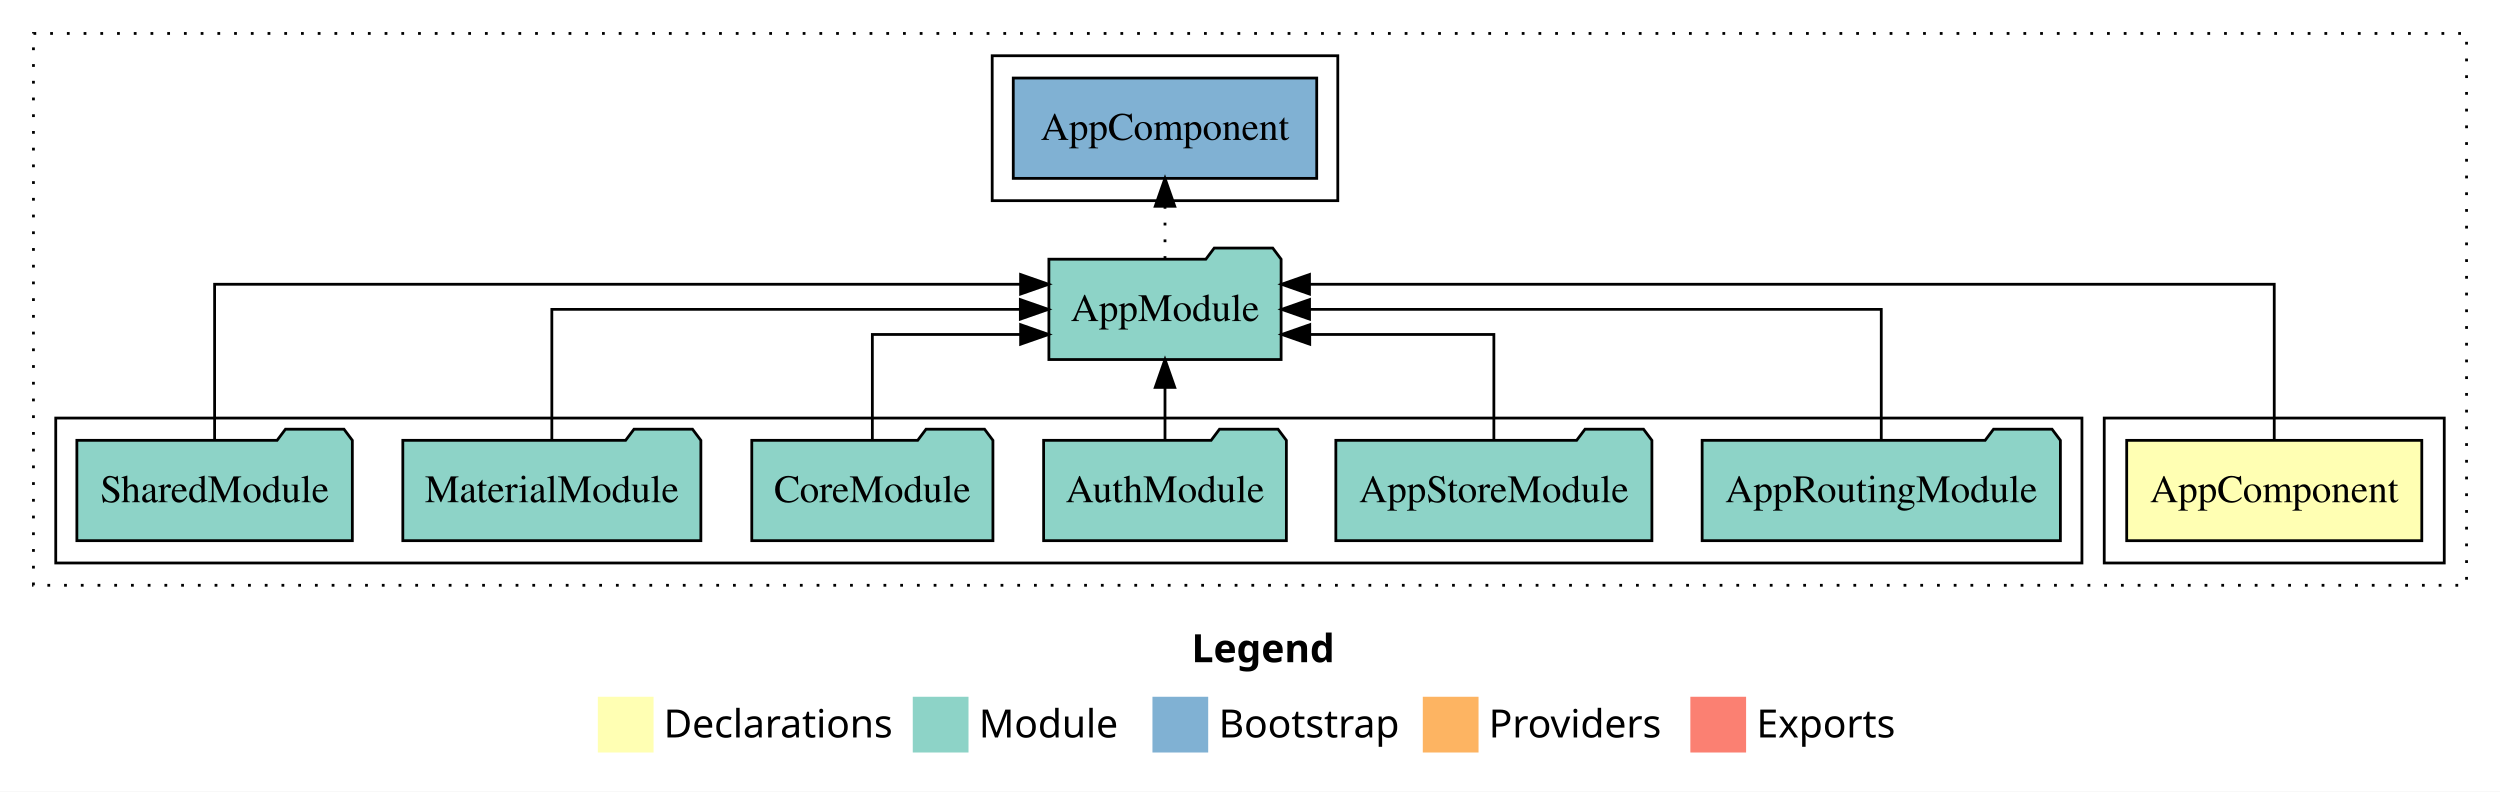
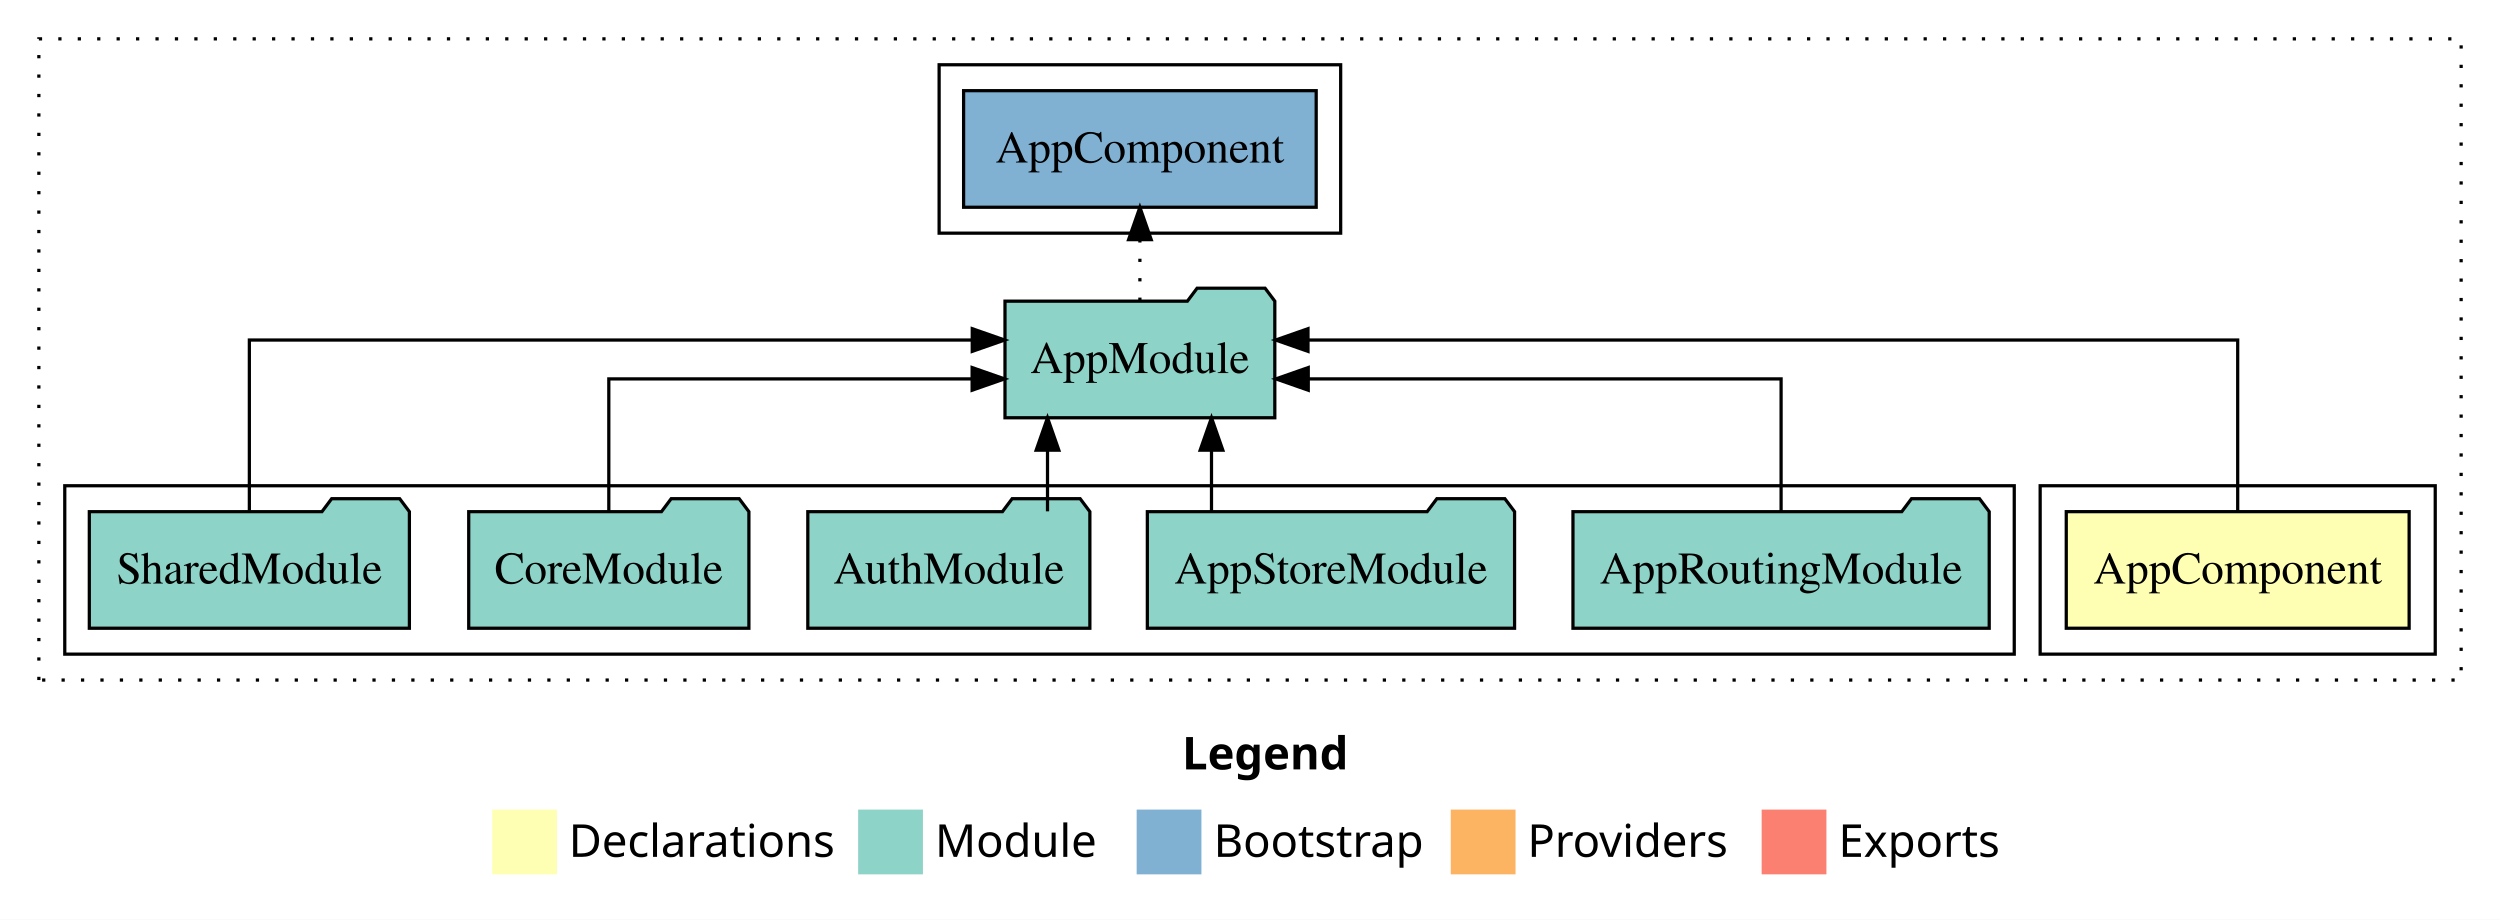
- <svg xmlns="http://www.w3.org/2000/svg" width="897pt" height="284pt" viewBox="0.00 0.00 897.00 284.00">
+ <svg xmlns="http://www.w3.org/2000/svg" width="772pt" height="284pt" viewBox="0.00 0.00 772.00 284.00">
  <g id="graph0" class="graph" transform="scale(1 1) rotate(0) translate(4 280)">
-     <polygon fill="white" stroke="transparent" points="-4,4 -4,-280 893,-280 893,4 -4,4" />
-     <text text-anchor="start" x="423.51" y="-42.4" font-family="sans-serif" font-weight="bold" font-size="14.00">Legend</text>
-     <polygon fill="#ffffb3" stroke="transparent" points="210.5,-10 210.5,-30 230.5,-30 230.5,-10 210.5,-10" />
-     <text text-anchor="start" x="234.13" y="-15.4" font-family="sans-serif" font-size="14.00">  Declarations</text>
-     <polygon fill="#8dd3c7" stroke="transparent" points="323.5,-10 323.5,-30 343.5,-30 343.5,-10 323.5,-10" />
-     <text text-anchor="start" x="347.23" y="-15.4" font-family="sans-serif" font-size="14.00">  Module</text>
-     <polygon fill="#80b1d3" stroke="transparent" points="409.5,-10 409.5,-30 429.5,-30 429.5,-10 409.5,-10" />
-     <text text-anchor="start" x="433.28" y="-15.4" font-family="sans-serif" font-size="14.00">  Bootstrap</text>
-     <polygon fill="#fdb462" stroke="transparent" points="506.5,-10 506.5,-30 526.5,-30 526.5,-10 506.5,-10" />
-     <text text-anchor="start" x="530.17" y="-15.4" font-family="sans-serif" font-size="14.00">  Providers</text>
-     <polygon fill="#fb8072" stroke="transparent" points="602.5,-10 602.5,-30 622.5,-30 622.5,-10 602.5,-10" />
-     <text text-anchor="start" x="626.23" y="-15.4" font-family="sans-serif" font-size="14.00">  Exports</text>
+     <polygon fill="white" stroke="transparent" points="-4,4 -4,-280 768,-280 768,4 -4,4" />
+     <text text-anchor="start" x="361.01" y="-42.4" font-family="sans-serif" font-weight="bold" font-size="14.00">Legend</text>
+     <polygon fill="#ffffb3" stroke="transparent" points="148,-10 148,-30 168,-30 168,-10 148,-10" />
+     <text text-anchor="start" x="171.63" y="-15.4" font-family="sans-serif" font-size="14.00">  Declarations</text>
+     <polygon fill="#8dd3c7" stroke="transparent" points="261,-10 261,-30 281,-30 281,-10 261,-10" />
+     <text text-anchor="start" x="284.73" y="-15.4" font-family="sans-serif" font-size="14.00">  Module</text>
+     <polygon fill="#80b1d3" stroke="transparent" points="347,-10 347,-30 367,-30 367,-10 347,-10" />
+     <text text-anchor="start" x="370.78" y="-15.4" font-family="sans-serif" font-size="14.00">  Bootstrap</text>
+     <polygon fill="#fdb462" stroke="transparent" points="444,-10 444,-30 464,-30 464,-10 444,-10" />
+     <text text-anchor="start" x="467.67" y="-15.4" font-family="sans-serif" font-size="14.00">  Providers</text>
+     <polygon fill="#fb8072" stroke="transparent" points="540,-10 540,-30 560,-30 560,-10 540,-10" />
+     <text text-anchor="start" x="563.73" y="-15.4" font-family="sans-serif" font-size="14.00">  Exports</text>
    <g id="clust1" class="cluster">
-       <polygon fill="none" stroke="black" stroke-dasharray="1,5" points="8,-70 8,-268 881,-268 881,-70 8,-70" />
+       <polygon fill="none" stroke="black" stroke-dasharray="1,5" points="8,-70 8,-268 756,-268 756,-70 8,-70" />
    </g>
    <g id="clust2" class="cluster">
-       <polygon fill="none" stroke="black" points="751,-78 751,-130 873,-130 873,-78 751,-78" />
+       <polygon fill="none" stroke="black" points="626,-78 626,-130 748,-130 748,-78 626,-78" />
    </g>
    <g id="clust4" class="cluster">
-       <polygon fill="none" stroke="black" points="16,-78 16,-130 743,-130 743,-78 16,-78" />
+       <polygon fill="none" stroke="black" points="16,-78 16,-130 618,-130 618,-78 16,-78" />
    </g>
    <g id="clust6" class="cluster">
-       <polygon fill="none" stroke="black" points="352,-208 352,-260 476,-260 476,-208 352,-208" />
+       <polygon fill="none" stroke="black" points="286,-208 286,-260 410,-260 410,-208 286,-208" />
    </g>
    <g id="node1" class="node">
-       <polygon fill="#ffffb3" stroke="black" points="864.94,-122 759.06,-122 759.06,-86 864.94,-86 864.94,-122" />
-       <text text-anchor="middle" x="812" y="-99.8" font-family="Times,serif" font-size="14.00">AppComponent</text>
+       <polygon fill="#ffffb3" stroke="black" points="739.94,-122 634.06,-122 634.06,-86 739.94,-86 739.94,-122" />
+       <text text-anchor="middle" x="687" y="-99.8" font-family="Times,serif" font-size="14.00">AppComponent</text>
    </g>
    <g id="node2" class="node">
-       <polygon fill="#8dd3c7" stroke="black" points="455.66,-187 452.66,-191 431.66,-191 428.66,-187 372.34,-187 372.34,-151 455.66,-151 455.66,-187" />
-       <text text-anchor="middle" x="414" y="-164.8" font-family="Times,serif" font-size="14.00">AppModule</text>
+       <polygon fill="#8dd3c7" stroke="black" points="389.66,-187 386.66,-191 365.66,-191 362.66,-187 306.34,-187 306.34,-151 389.66,-151 389.66,-187" />
+       <text text-anchor="middle" x="348" y="-164.8" font-family="Times,serif" font-size="14.00">AppModule</text>
    </g>
    <g id="edge1" class="edge">
-       <path fill="none" stroke="black" d="M812,-122.29C812,-144.21 812,-178 812,-178 812,-178 465.84,-178 465.84,-178" />
-       <polygon fill="black" stroke="black" points="465.84,-174.5 455.84,-178 465.84,-181.5 465.84,-174.5" />
+       <path fill="none" stroke="black" d="M687,-122.28C687,-143.32 687,-175 687,-175 687,-175 399.91,-175 399.91,-175" />
+       <polygon fill="black" stroke="black" points="399.91,-171.5 389.91,-175 399.91,-178.5 399.91,-171.5" />
    </g>
-     <g id="node9" class="node">
-       <polygon fill="#80b1d3" stroke="black" points="468.44,-252 359.56,-252 359.56,-216 468.44,-216 468.44,-252" />
-       <text text-anchor="middle" x="414" y="-229.8" font-family="Times,serif" font-size="14.00">AppComponent </text>
+     <g id="node8" class="node">
+       <polygon fill="#80b1d3" stroke="black" points="402.44,-252 293.56,-252 293.56,-216 402.44,-216 402.44,-252" />
+       <text text-anchor="middle" x="348" y="-229.8" font-family="Times,serif" font-size="14.00">AppComponent </text>
    </g>
-     <g id="edge8" class="edge">
-       <path fill="none" stroke="black" stroke-dasharray="1,5" d="M414,-187.11C414,-187.11 414,-205.99 414,-205.99" />
-       <polygon fill="black" stroke="black" points="410.5,-205.99 414,-215.99 417.5,-205.99 410.5,-205.99" />
+     <g id="edge7" class="edge">
+       <path fill="none" stroke="black" stroke-dasharray="1,5" d="M348,-187.11C348,-187.11 348,-205.99 348,-205.99" />
+       <polygon fill="black" stroke="black" points="344.5,-205.99 348,-215.99 351.5,-205.99 344.5,-205.99" />
    </g>
    <g id="node3" class="node">
-       <polygon fill="#8dd3c7" stroke="black" points="735.27,-122 732.27,-126 711.27,-126 708.27,-122 606.73,-122 606.73,-86 735.27,-86 735.27,-122" />
-       <text text-anchor="middle" x="671" y="-99.8" font-family="Times,serif" font-size="14.00">AppRoutingModule</text>
+       <polygon fill="#8dd3c7" stroke="black" points="610.27,-122 607.27,-126 586.27,-126 583.27,-122 481.73,-122 481.73,-86 610.27,-86 610.27,-122" />
+       <text text-anchor="middle" x="546" y="-99.8" font-family="Times,serif" font-size="14.00">AppRoutingModule</text>
    </g>
    <g id="edge2" class="edge">
-       <path fill="none" stroke="black" d="M671,-122.11C671,-141.34 671,-169 671,-169 671,-169 465.86,-169 465.86,-169" />
-       <polygon fill="black" stroke="black" points="465.86,-165.5 455.86,-169 465.86,-172.5 465.86,-165.5" />
+       <path fill="none" stroke="black" d="M546,-122.02C546,-139.37 546,-163 546,-163 546,-163 399.99,-163 399.99,-163" />
+       <polygon fill="black" stroke="black" points="399.99,-159.5 389.99,-163 399.99,-166.5 399.99,-159.5" />
    </g>
    <g id="node4" class="node">
-       <polygon fill="#8dd3c7" stroke="black" points="588.7,-122 585.7,-126 564.7,-126 561.7,-122 475.3,-122 475.3,-86 588.7,-86 588.7,-122" />
-       <text text-anchor="middle" x="532" y="-99.8" font-family="Times,serif" font-size="14.00">AppStoreModule</text>
+       <polygon fill="#8dd3c7" stroke="black" points="463.7,-122 460.7,-126 439.7,-126 436.7,-122 350.3,-122 350.3,-86 463.7,-86 463.7,-122" />
+       <text text-anchor="middle" x="407" y="-99.8" font-family="Times,serif" font-size="14.00">AppStoreModule</text>
    </g>
    <g id="edge3" class="edge">
-       <path fill="none" stroke="black" d="M532,-122.03C532,-138.4 532,-160 532,-160 532,-160 465.93,-160 465.93,-160" />
-       <polygon fill="black" stroke="black" points="465.93,-156.5 455.93,-160 465.93,-163.5 465.93,-156.5" />
+       <path fill="none" stroke="black" d="M370.11,-122.11C370.11,-122.11 370.11,-140.99 370.11,-140.99" />
+       <polygon fill="black" stroke="black" points="366.61,-140.99 370.11,-150.99 373.61,-140.99 366.61,-140.99" />
    </g>
    <g id="node5" class="node">
-       <polygon fill="#8dd3c7" stroke="black" points="457.55,-122 454.55,-126 433.55,-126 430.55,-122 370.45,-122 370.45,-86 457.55,-86 457.55,-122" />
-       <text text-anchor="middle" x="414" y="-99.8" font-family="Times,serif" font-size="14.00">AuthModule</text>
+       <polygon fill="#8dd3c7" stroke="black" points="332.55,-122 329.55,-126 308.55,-126 305.55,-122 245.45,-122 245.45,-86 332.55,-86 332.55,-122" />
+       <text text-anchor="middle" x="289" y="-99.8" font-family="Times,serif" font-size="14.00">AuthModule</text>
    </g>
    <g id="edge4" class="edge">
-       <path fill="none" stroke="black" d="M414,-122.11C414,-122.11 414,-140.99 414,-140.99" />
-       <polygon fill="black" stroke="black" points="410.5,-140.99 414,-150.99 417.5,-140.99 410.5,-140.99" />
+       <path fill="none" stroke="black" d="M319.47,-122.11C319.47,-122.11 319.47,-140.99 319.47,-140.99" />
+       <polygon fill="black" stroke="black" points="315.97,-140.99 319.47,-150.99 322.97,-140.99 315.97,-140.99" />
    </g>
    <g id="node6" class="node">
-       <polygon fill="#8dd3c7" stroke="black" points="352.26,-122 349.26,-126 328.26,-126 325.26,-122 265.74,-122 265.74,-86 352.26,-86 352.26,-122" />
-       <text text-anchor="middle" x="309" y="-99.8" font-family="Times,serif" font-size="14.00">CoreModule</text>
+       <polygon fill="#8dd3c7" stroke="black" points="227.26,-122 224.26,-126 203.26,-126 200.26,-122 140.74,-122 140.74,-86 227.26,-86 227.26,-122" />
+       <text text-anchor="middle" x="184" y="-99.8" font-family="Times,serif" font-size="14.00">CoreModule</text>
    </g>
    <g id="edge5" class="edge">
-       <path fill="none" stroke="black" d="M309,-122.03C309,-138.4 309,-160 309,-160 309,-160 362.2,-160 362.2,-160" />
-       <polygon fill="black" stroke="black" points="362.2,-163.5 372.2,-160 362.2,-156.5 362.2,-163.5" />
+       <path fill="none" stroke="black" d="M184,-122.02C184,-139.37 184,-163 184,-163 184,-163 296.19,-163 296.19,-163" />
+       <polygon fill="black" stroke="black" points="296.19,-166.5 306.19,-163 296.19,-159.5 296.19,-166.5" />
    </g>
    <g id="node7" class="node">
-       <polygon fill="#8dd3c7" stroke="black" points="247.47,-122 244.47,-126 223.47,-126 220.47,-122 140.53,-122 140.53,-86 247.47,-86 247.47,-122" />
-       <text text-anchor="middle" x="194" y="-99.8" font-family="Times,serif" font-size="14.00">MaterialModule</text>
-     </g>
-     <g id="edge6" class="edge">
-       <path fill="none" stroke="black" d="M194,-122.11C194,-141.34 194,-169 194,-169 194,-169 362.1,-169 362.1,-169" />
-       <polygon fill="black" stroke="black" points="362.1,-172.5 372.1,-169 362.1,-165.5 362.1,-172.5" />
-     </g>
-     <g id="node8" class="node">
      <polygon fill="#8dd3c7" stroke="black" points="122.42,-122 119.42,-126 98.42,-126 95.42,-122 23.58,-122 23.58,-86 122.42,-86 122.42,-122" />
      <text text-anchor="middle" x="73" y="-99.8" font-family="Times,serif" font-size="14.00">SharedModule</text>
    </g>
-     <g id="edge7" class="edge">
-       <path fill="none" stroke="black" d="M73,-122.29C73,-144.21 73,-178 73,-178 73,-178 362.19,-178 362.19,-178" />
-       <polygon fill="black" stroke="black" points="362.19,-181.5 372.19,-178 362.19,-174.5 362.19,-181.5" />
+     <g id="edge6" class="edge">
+       <path fill="none" stroke="black" d="M73,-122.28C73,-143.32 73,-175 73,-175 73,-175 296.23,-175 296.23,-175" />
+       <polygon fill="black" stroke="black" points="296.23,-178.5 306.23,-175 296.23,-171.5 296.23,-178.5" />
    </g>
  </g>
</svg>
